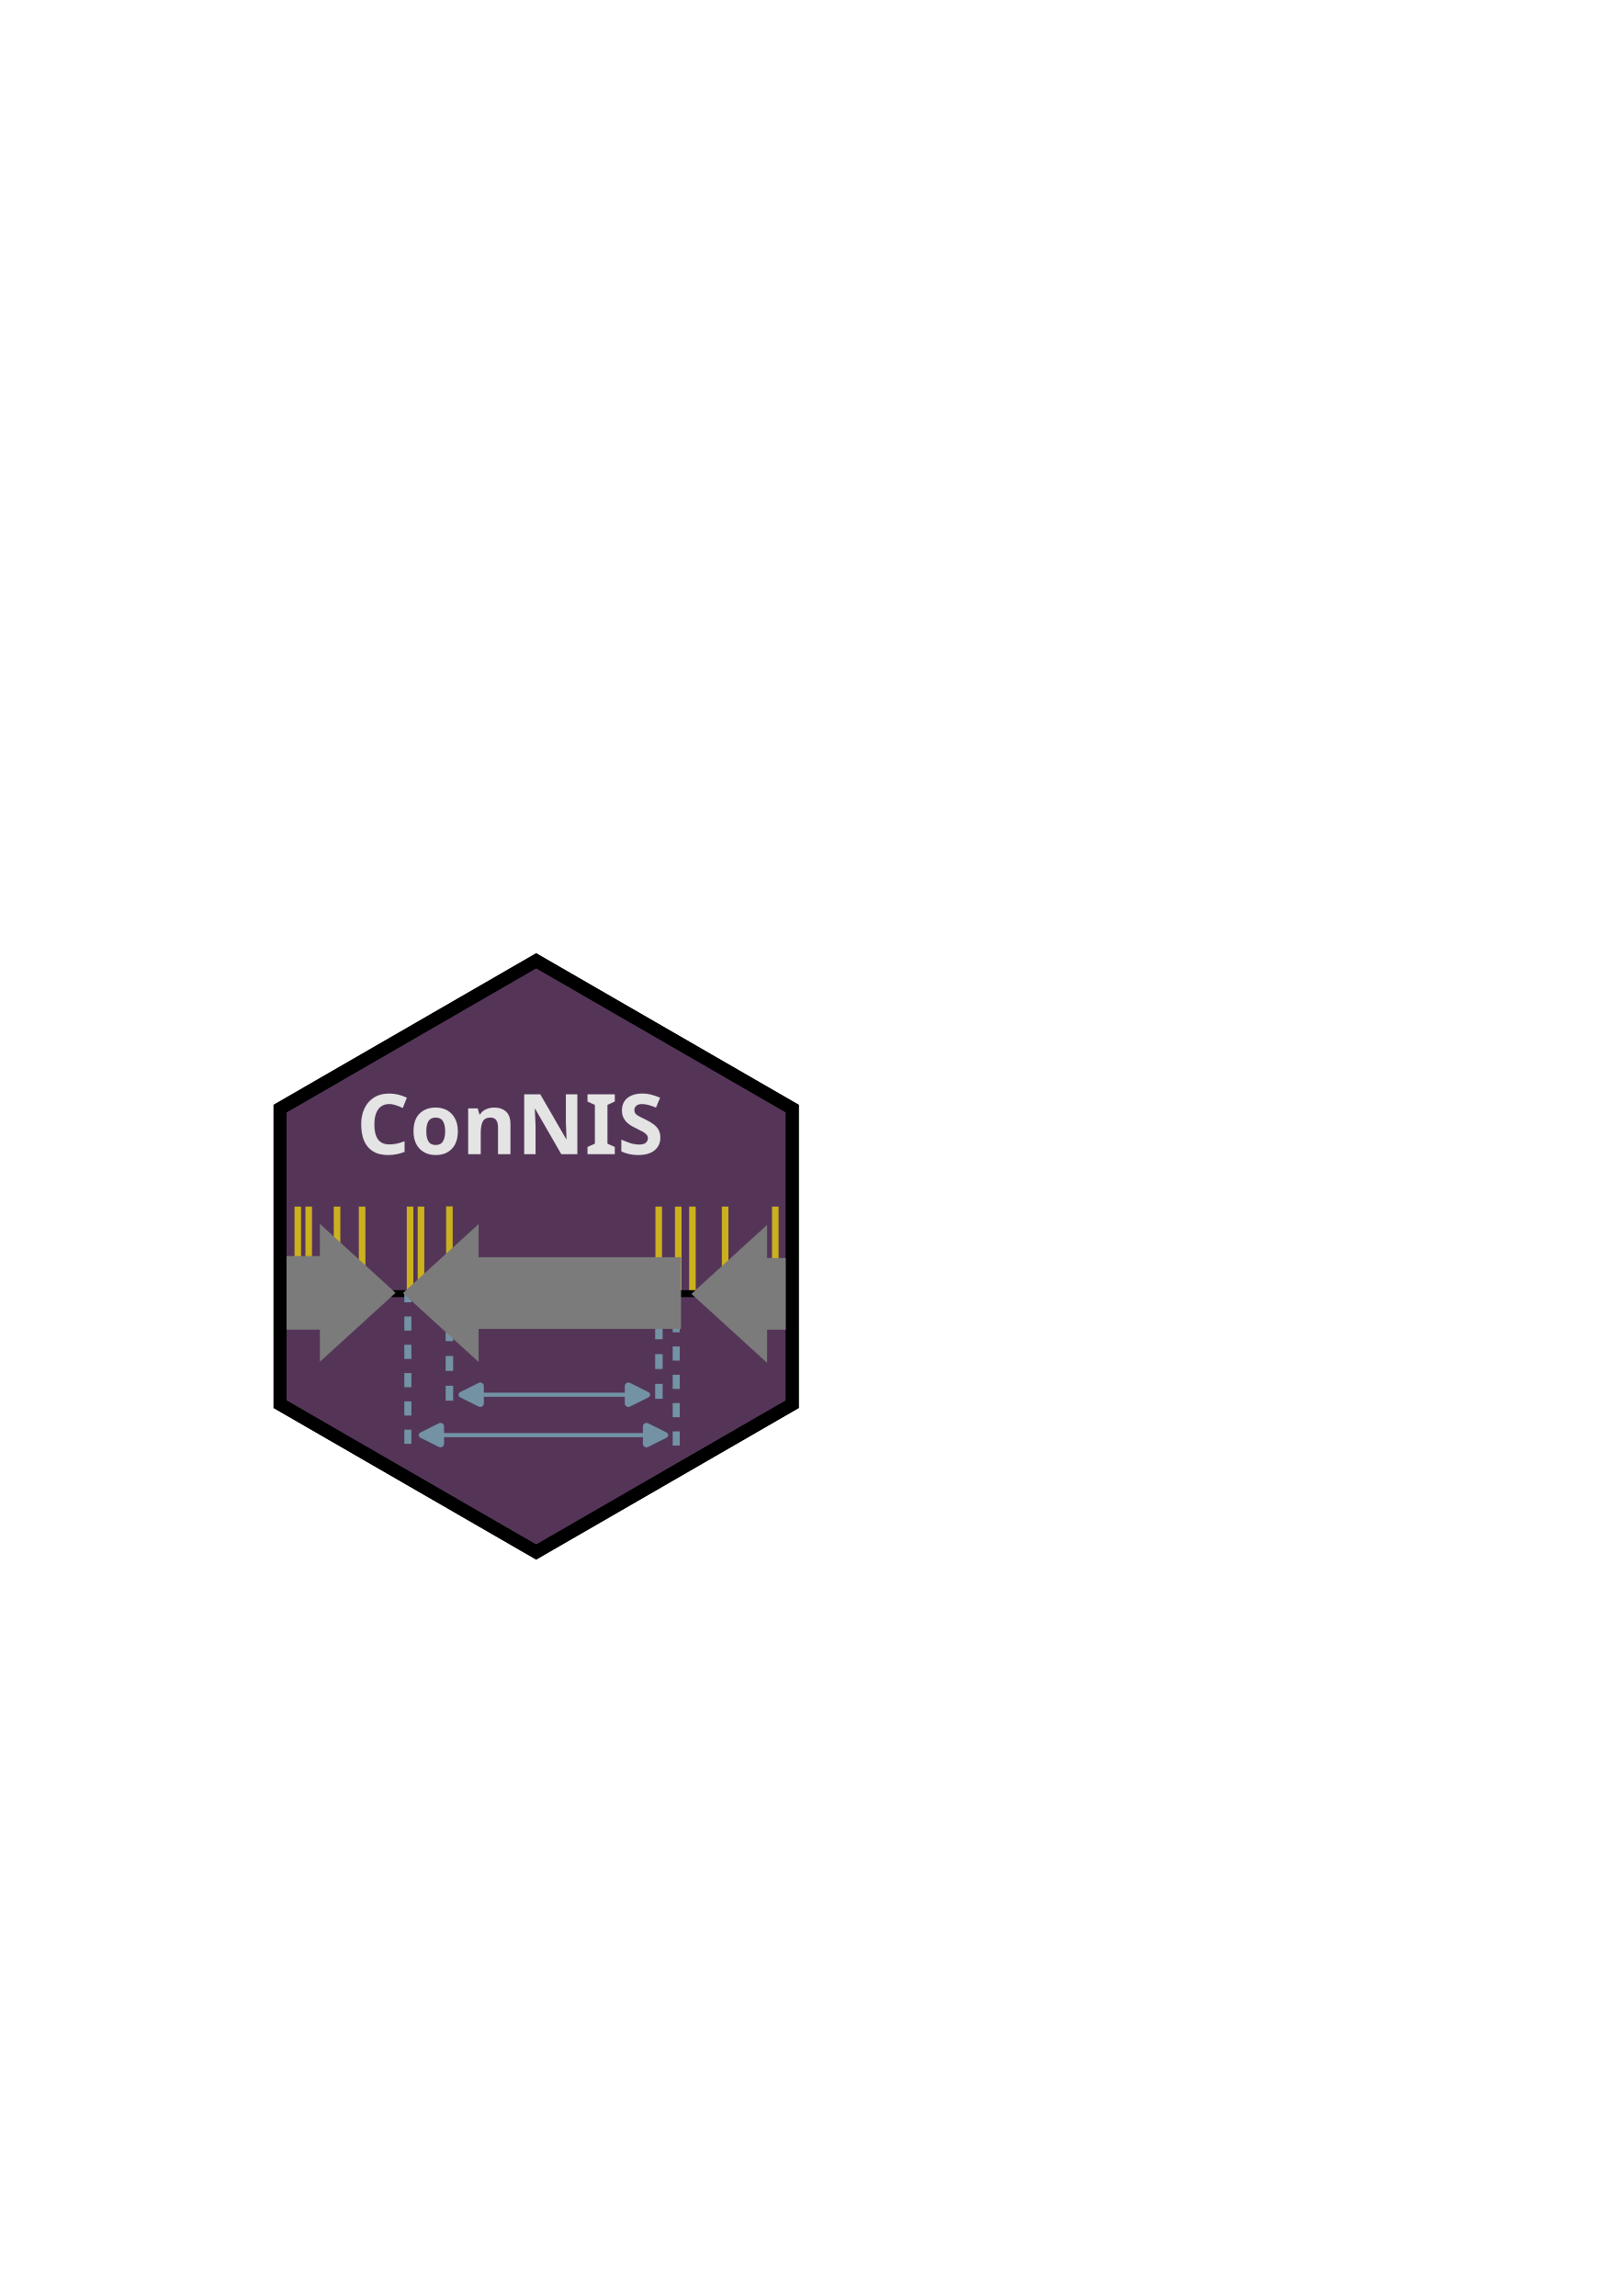
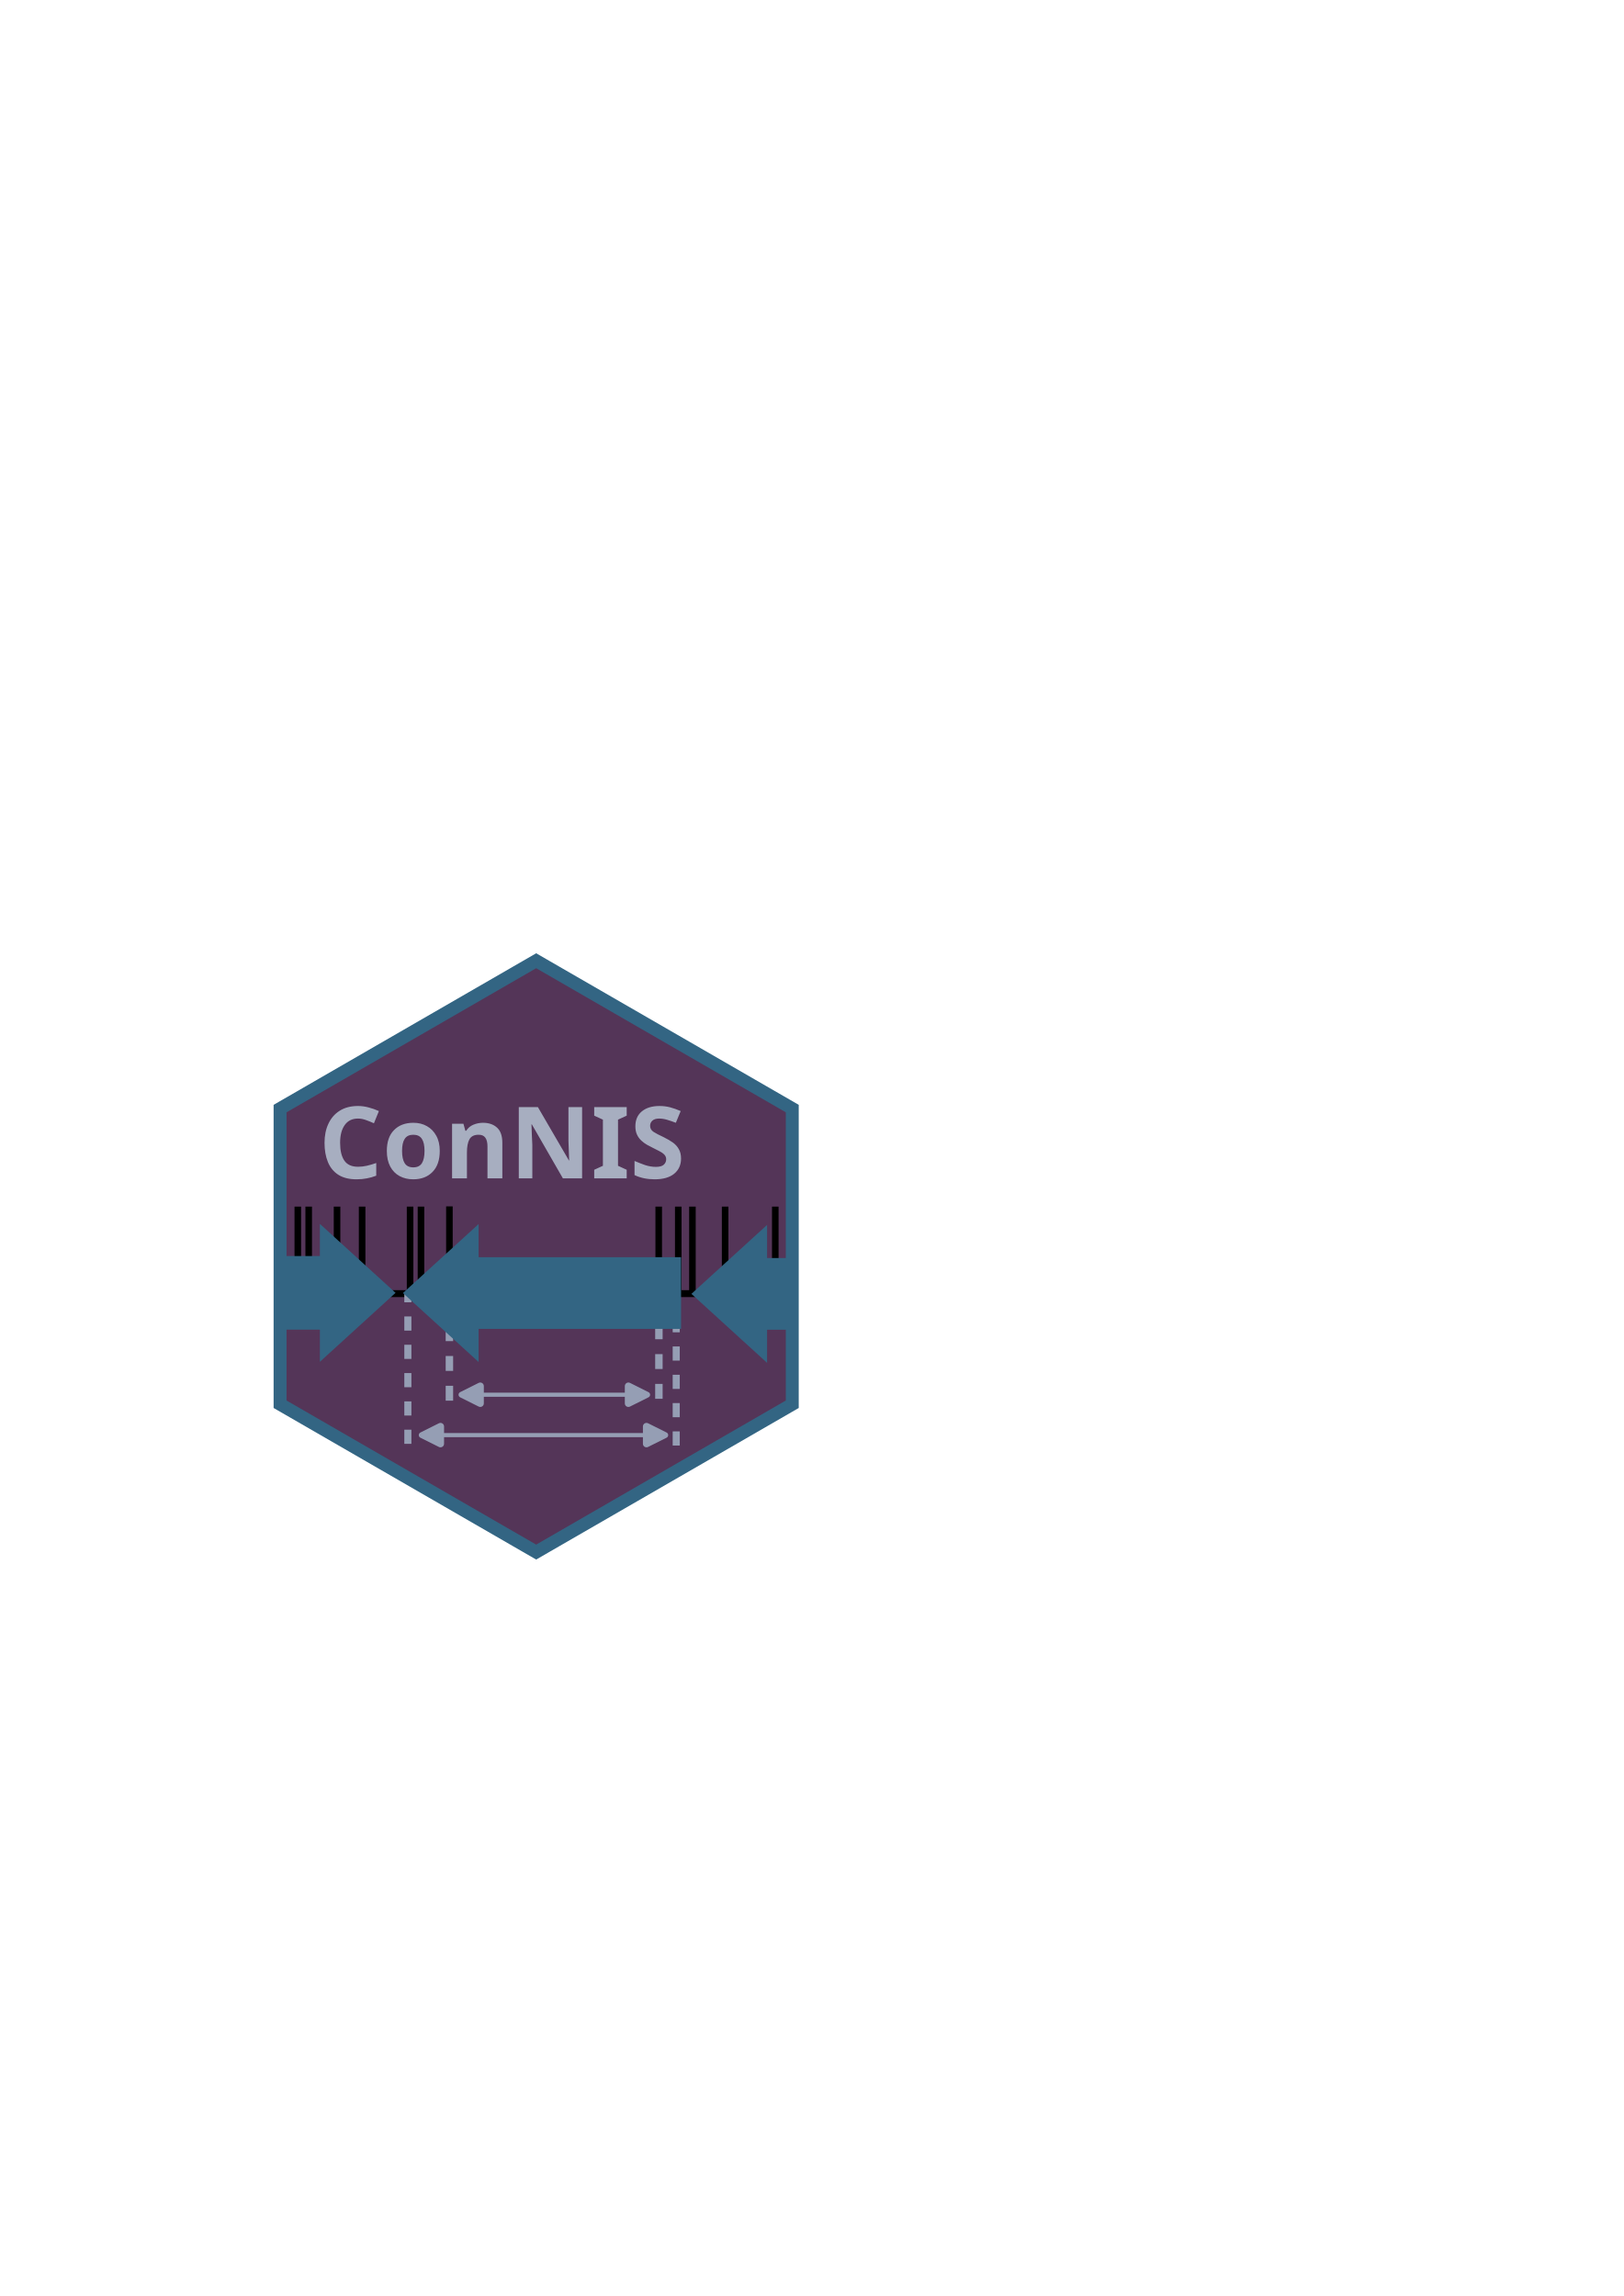
<svg xmlns="http://www.w3.org/2000/svg" width="210mm" height="297mm" viewBox="0 0 210 297" version="1.1" id="svg1">
  <defs id="defs1">
    <marker style="overflow:visible" id="marker7" refX="0" refY="0" orient="auto-start-reverse" markerWidth="1" markerHeight="1" viewBox="0 0 1 1" preserveAspectRatio="xMidYMid">
      <path transform="scale(0.7)" d="m -0.211,-4.106 6.422,3.211 a 1,1 90 0 1 0,1.789 L -0.211,4.106 A 1.236,1.236 31.717 0 1 -2,3 v -6 a 1.236,1.236 148.283 0 1 1.789,-1.106 z" style="fill:context-stroke;fill-rule:evenodd;stroke:none" id="path7" />
    </marker>
    <marker style="overflow:visible" id="RoundedArrow" refX="0" refY="0" orient="auto-start-reverse" markerWidth="1" markerHeight="1" viewBox="0 0 1 1" preserveAspectRatio="xMidYMid">
      <path transform="scale(0.7)" d="m -0.211,-4.106 6.422,3.211 a 1,1 90 0 1 0,1.789 L -0.211,4.106 A 1.236,1.236 31.717 0 1 -2,3 v -6 a 1.236,1.236 148.283 0 1 1.789,-1.106 z" style="fill:context-stroke;fill-rule:evenodd;stroke:none" id="path8" />
    </marker>
    <marker style="overflow:visible" id="RoundedArrow-2" refX="0" refY="0" orient="auto-start-reverse" markerWidth="1" markerHeight="1" viewBox="0 0 1 1" preserveAspectRatio="xMidYMid">
      <path transform="scale(0.7)" d="m -0.211,-4.106 6.422,3.211 a 1,1 90 0 1 0,1.789 L -0.211,4.106 A 1.236,1.236 31.717 0 1 -2,3 v -6 a 1.236,1.236 148.283 0 1 1.789,-1.106 z" style="fill:context-stroke;fill-rule:evenodd;stroke:none" id="path8-2" />
    </marker>
    <marker style="overflow:visible" id="marker7-6" refX="0" refY="0" orient="auto-start-reverse" markerWidth="1" markerHeight="1" viewBox="0 0 1 1" preserveAspectRatio="xMidYMid">
      <path transform="scale(0.7)" d="m -0.211,-4.106 6.422,3.211 a 1,1 90 0 1 0,1.789 L -0.211,4.106 A 1.236,1.236 31.717 0 1 -2,3 v -6 a 1.236,1.236 148.283 0 1 1.789,-1.106 z" style="fill:context-stroke;fill-rule:evenodd;stroke:none" id="path7-7" />
    </marker>
  </defs>
  <g id="layer1">
-     <path style="fill:#543558;fill-opacity:1;stroke:#000000;stroke-width:3.141;stroke-dasharray:none;stroke-opacity:1" id="path4" d="m 100.719,164.09 -62.156,35.886 -62.156,-35.886 0,-71.772 62.156,-35.886 62.156,35.886 z" transform="matrix(0.5328869,0,0,0.5328869,48.79557,94.20558)" />
-     <g id="g9" style="stroke:#cbb11d;stroke-opacity:1" transform="matrix(0.5328869,0,0,0.5328869,16.52921,61.30436)">
-       <path style="fill:none;stroke:#cbb11d;stroke-width:1.594;stroke-linecap:butt;stroke-linejoin:miter;stroke-dasharray:none;stroke-opacity:1" d="M 144.976,199.104 V 177.857" id="path5-4-7-7" />
-       <path style="fill:none;stroke:#cbb11d;stroke-width:1.594;stroke-linecap:butt;stroke-linejoin:miter;stroke-dasharray:none;stroke-opacity:1" d="M 71.157,199.104 V 177.857" id="path5-4-7-8" />
-       <path style="fill:none;stroke:#cbb11d;stroke-width:1.594;stroke-linecap:butt;stroke-linejoin:miter;stroke-dasharray:none;stroke-opacity:1" d="M 128.855,199.104 V 177.857" id="path5-4-7-8-3" />
-       <path style="fill:none;stroke:#cbb11d;stroke-width:1.594;stroke-linecap:butt;stroke-linejoin:miter;stroke-dasharray:none;stroke-opacity:1" d="M 133.599,199.104 V 177.857" id="path5-4-7-4" />
-       <path style="fill:#a18e5d;fill-opacity:1;stroke:#cbb11d;stroke-width:1.594;stroke-linecap:butt;stroke-linejoin:miter;stroke-dasharray:none;stroke-opacity:1" d="M 157.147,199.104 V 177.857" id="path5-4-7-74" />
-       <path style="fill:none;stroke:#cbb11d;stroke-width:1.594;stroke-linecap:butt;stroke-linejoin:miter;stroke-dasharray:none;stroke-opacity:1" d="M 50.784,199.104 V 177.857" id="path5-4-7-563" />
-       <path style="fill:none;stroke:#cbb11d;stroke-width:1.594;stroke-linecap:butt;stroke-linejoin:miter;stroke-dasharray:none;stroke-opacity:1" d="M 68.511,199.104 V 177.857" id="path5-4-7-84" />
-       <path style="fill:none;stroke:#cbb11d;stroke-width:1.594;stroke-linecap:butt;stroke-linejoin:miter;stroke-dasharray:none;stroke-opacity:1" d="M 78.055,199.047 V 177.8" id="path5-4-7-84-7" />
-       <path style="fill:none;stroke:#cbb11d;stroke-width:1.594;stroke-linecap:butt;stroke-linejoin:miter;stroke-dasharray:none;stroke-opacity:1" d="M 41.259,199.104 V 177.857" id="path5-4-7-40" />
-       <path style="fill:none;stroke:#cbb11d;stroke-width:1.594;stroke-linecap:butt;stroke-linejoin:miter;stroke-dasharray:none;stroke-opacity:1" d="M 137.038,199.104 V 177.857" id="path5-4-7-75" />
-       <path style="fill:none;stroke:#cbb11d;stroke-width:1.594;stroke-linecap:butt;stroke-linejoin:miter;stroke-dasharray:none;stroke-opacity:1" d="M 43.905,199.104 V 177.857" id="path5-4-7-756" />
-       <path style="fill:none;stroke:#cbb11d;stroke-width:1.594;stroke-linecap:butt;stroke-linejoin:miter;stroke-dasharray:none;stroke-opacity:1" d="M 56.87,199.104 V 177.857" id="path5-4-7-48" />
+     <path style="fill:#543558;fill-opacity:1;stroke:none;stroke-width:3.141;stroke-dasharray:none;stroke-opacity:1" id="path4" d="m 100.719,164.09 -62.156,35.886 -62.156,-35.886 0,-71.772 62.156,-35.886 62.156,35.886 z" transform="matrix(0.5328869,0,0,0.5328869,48.79557,94.20558)" />
+     <g id="g9" style="stroke:#000000;stroke-opacity:1" transform="matrix(0.5328869,0,0,0.5328869,16.52921,61.30436)">
+       <path style="fill:none;stroke:#000000;stroke-width:1.594;stroke-linecap:butt;stroke-linejoin:miter;stroke-dasharray:none;stroke-opacity:1" d="M 144.976,199.104 V 177.857" id="path5-4-7-7" />
+       <path style="fill:none;stroke:#000000;stroke-width:1.594;stroke-linecap:butt;stroke-linejoin:miter;stroke-dasharray:none;stroke-opacity:1" d="M 71.157,199.104 V 177.857" id="path5-4-7-8" />
+       <path style="fill:none;stroke:#000000;stroke-width:1.594;stroke-linecap:butt;stroke-linejoin:miter;stroke-dasharray:none;stroke-opacity:1" d="M 128.855,199.104 V 177.857" id="path5-4-7-8-3" />
+       <path style="fill:none;stroke:#000000;stroke-width:1.594;stroke-linecap:butt;stroke-linejoin:miter;stroke-dasharray:none;stroke-opacity:1" d="M 133.599,199.104 V 177.857" id="path5-4-7-4" />
+       <path style="fill:#a18e5d;fill-opacity:1;stroke:#000000;stroke-width:1.594;stroke-linecap:butt;stroke-linejoin:miter;stroke-dasharray:none;stroke-opacity:1" d="M 157.147,199.104 V 177.857" id="path5-4-7-74" />
+       <path style="fill:none;stroke:#000000;stroke-width:1.594;stroke-linecap:butt;stroke-linejoin:miter;stroke-dasharray:none;stroke-opacity:1" d="M 50.784,199.104 V 177.857" id="path5-4-7-563" />
+       <path style="fill:none;stroke:#000000;stroke-width:1.594;stroke-linecap:butt;stroke-linejoin:miter;stroke-dasharray:none;stroke-opacity:1" d="M 68.511,199.104 V 177.857" id="path5-4-7-84" />
+       <path style="fill:none;stroke:#000000;stroke-width:1.594;stroke-linecap:butt;stroke-linejoin:miter;stroke-dasharray:none;stroke-opacity:1" d="M 78.055,199.047 V 177.8" id="path5-4-7-84-7" />
+       <path style="fill:none;stroke:#000000;stroke-width:1.594;stroke-linecap:butt;stroke-linejoin:miter;stroke-dasharray:none;stroke-opacity:1" d="M 41.259,199.104 V 177.857" id="path5-4-7-40" />
+       <path style="fill:none;stroke:#000000;stroke-width:1.594;stroke-linecap:butt;stroke-linejoin:miter;stroke-dasharray:none;stroke-opacity:1" d="M 137.038,199.104 V 177.857" id="path5-4-7-75" />
+       <path style="fill:none;stroke:#000000;stroke-width:1.594;stroke-linecap:butt;stroke-linejoin:miter;stroke-dasharray:none;stroke-opacity:1" d="M 43.905,199.104 V 177.857" id="path5-4-7-756" />
+       <path style="fill:none;stroke:#000000;stroke-width:1.594;stroke-linecap:butt;stroke-linejoin:miter;stroke-dasharray:none;stroke-opacity:1" d="M 56.87,199.104 V 177.857" id="path5-4-7-48" />
    </g>
    <path style="fill:none;stroke:#000000;stroke-width:0.896;stroke-linecap:butt;stroke-linejoin:miter;stroke-dasharray:none;stroke-opacity:1" d="M 36.293,167.337 H 102.703" id="path5" />
-     <g id="g11" style="stroke:#7393a5;stroke-opacity:1">
-       <path style="fill:none;stroke:#7393a5;stroke-width:0.963;stroke-linecap:butt;stroke-linejoin:miter;stroke-dasharray:1.926, 1.926;stroke-dashoffset:0;stroke-opacity:1" d="M 85.218,180.941 V 166.383" id="path5-4-7-46" />
-       <path style="fill:none;stroke:#7393a5;stroke-width:0.963;stroke-linecap:butt;stroke-linejoin:miter;stroke-dasharray:1.926, 1.926;stroke-dashoffset:0;stroke-opacity:1" d="M 58.124,181.185 V 166.626" id="path5-4-7-84-7-1" />
-       <path style="fill:none;stroke:#7393a5;stroke-width:0.915;stroke-linecap:butt;stroke-linejoin:miter;stroke-dasharray:1.831, 1.831;stroke-dashoffset:0;stroke-opacity:1" d="M 87.458,186.988 V 167.208" id="path5-4-7-46-3" />
-       <path style="fill:none;stroke:#7393a5;stroke-width:0.915;stroke-linecap:butt;stroke-linejoin:miter;stroke-dasharray:1.831, 1.831;stroke-dashoffset:0;stroke-opacity:1" d="M 52.75,186.769 V 167.322" id="path5-4-7-84-7-1-4" />
-       <path style="fill:none;stroke:#7393a5;stroke-width:0.533;stroke-linecap:butt;stroke-linejoin:miter;stroke-dasharray:none;stroke-opacity:1;marker-start:url(#RoundedArrow);marker-end:url(#marker7)" d="M 61.83,180.416 H 81.557" id="path6" />
-       <path style="fill:none;stroke:#7393a5;stroke-width:0.533;stroke-linecap:butt;stroke-linejoin:miter;stroke-dasharray:none;stroke-opacity:1;marker-start:url(#RoundedArrow-2);marker-end:url(#marker7-6)" d="M 56.686,185.639 H 83.897" id="path6-1" />
+     <g id="g13" style="stroke:#959eb4;stroke-opacity:1">
+       <path style="fill:none;stroke:#959eb4;stroke-width:0.963;stroke-linecap:butt;stroke-linejoin:miter;stroke-dasharray:1.926, 1.926;stroke-dashoffset:0;stroke-opacity:1" d="M 85.218,180.941 V 166.383" id="path5-4-7-46" />
+       <path style="fill:none;stroke:#959eb4;stroke-width:0.963;stroke-linecap:butt;stroke-linejoin:miter;stroke-dasharray:1.926, 1.926;stroke-dashoffset:0;stroke-opacity:1" d="M 58.124,181.185 V 166.626" id="path5-4-7-84-7-1" />
+       <path style="fill:none;stroke:#959eb4;stroke-width:0.533;stroke-linecap:butt;stroke-linejoin:miter;stroke-dasharray:none;stroke-opacity:1;marker-start:url(#RoundedArrow);marker-end:url(#marker7)" d="M 61.83,180.416 H 81.557" id="path6" />
    </g>
-     <g id="g10" style="fill:#7b7b7b;fill-opacity:1" transform="matrix(0.5328869,0,0,0.5328869,16.52921,61.30436)">
-       <path style="fill:#7b7b7b;fill-opacity:1;stroke:none;stroke-width:1.341;stroke-opacity:1" id="path3" d="m 170.601,58.859 -61.565,35.545 0,-71.09 z" transform="matrix(-0.2983281,0,0,-0.4710169,117.6703,226.5574)" />
-       <rect style="fill:#7b7b7b;fill-opacity:1;stroke:none;stroke-width:0.636;stroke-opacity:1" id="rect4" width="49.738" height="17.402" x="84.54" y="190.133" />
-       <path style="fill:#7b7b7b;fill-opacity:1;stroke:none;stroke-width:1.341;stroke-opacity:1" id="path3-1" d="m 170.601,58.859 -61.565,35.545 0,-71.09 z" transform="matrix(-0.2983281,0,0,-0.4710169,187.6846,226.7636)" />
-       <rect style="fill:#7b7b7b;fill-opacity:1;stroke:none;stroke-width:0.225;stroke-opacity:1" id="rect4-2" width="6.205" height="17.402" x="154.554" y="190.339" />
-       <path style="fill:#7b7b7b;fill-opacity:1;stroke:none;stroke-width:1.341;stroke-opacity:1" id="path3-9" d="m 170.601,58.859 -61.565,35.545 0,-71.09 z" transform="matrix(0.2983281,0,0,0.4710169,14.08986,171.0628)" />
-       <rect style="fill:#7b7b7b;fill-opacity:1;stroke:none;stroke-width:0.271;stroke-opacity:1" id="rect4-97" width="8.782" height="17.863" x="38.045" y="189.855" />
+     <g id="g12" style="stroke:#959eb4;stroke-opacity:1">
+       <path style="fill:none;stroke:#959eb4;stroke-width:0.915;stroke-linecap:butt;stroke-linejoin:miter;stroke-dasharray:1.831, 1.831;stroke-dashoffset:0;stroke-opacity:1" d="M 87.458,186.988 V 167.208" id="path5-4-7-46-3" />
+       <path style="fill:none;stroke:#959eb4;stroke-width:0.915;stroke-linecap:butt;stroke-linejoin:miter;stroke-dasharray:1.831, 1.831;stroke-dashoffset:0;stroke-opacity:1" d="M 52.75,186.769 V 167.322" id="path5-4-7-84-7-1-4" />
+       <path style="fill:none;stroke:#959eb4;stroke-width:0.533;stroke-linecap:butt;stroke-linejoin:miter;stroke-dasharray:none;stroke-opacity:1;marker-start:url(#RoundedArrow-2);marker-end:url(#marker7-6)" d="M 56.686,185.639 H 83.897" id="path6-1" />
    </g>
-     <text xml:space="preserve" style="font-style:normal;font-variant:normal;font-weight:bold;font-stretch:normal;font-size:10.841px;line-height:1.25;font-family:sans-serif;-inkscape-font-specification:'sans-serif Bold';fill:#e4e4e4;fill-opacity:1;stroke-width:0.886;stroke-dasharray:none" x="46.09" y="149.298" id="text9">
-       <tspan id="tspan9" style="font-style:normal;font-variant:normal;font-weight:bold;font-stretch:normal;font-family:sans-serif;-inkscape-font-specification:'sans-serif Bold';fill:#e4e4e4;fill-opacity:1;stroke-width:0.886;stroke-dasharray:none" x="46.09" y="149.298">ConNIS</tspan>
+     <g id="g10" style="fill:#336583;fill-opacity:1" transform="matrix(0.5328869,0,0,0.5328869,16.52921,61.30436)">
+       <path style="fill:#336583;fill-opacity:1;stroke:none;stroke-width:1.341;stroke-opacity:1" id="path3" d="m 170.601,58.859 -61.565,35.545 0,-71.09 z" transform="matrix(-0.2983281,0,0,-0.4710169,117.6703,226.5574)" />
+       <rect style="fill:#336583;fill-opacity:1;stroke:none;stroke-width:0.636;stroke-opacity:1" id="rect4" width="49.738" height="17.402" x="84.54" y="190.133" />
+       <path style="fill:#336583;fill-opacity:1;stroke:none;stroke-width:1.341;stroke-opacity:1" id="path3-1" d="m 170.601,58.859 -61.565,35.545 0,-71.09 z" transform="matrix(-0.2983281,0,0,-0.4710169,187.6846,226.7636)" />
+       <rect style="fill:#336583;fill-opacity:1;stroke:none;stroke-width:0.225;stroke-opacity:1" id="rect4-2" width="6.205" height="17.402" x="154.554" y="190.339" />
+       <path style="fill:#336583;fill-opacity:1;stroke:none;stroke-width:1.341;stroke-opacity:1" id="path3-9" d="m 170.601,58.859 -61.565,35.545 0,-71.09 z" transform="matrix(0.2983281,0,0,0.4710169,14.08986,171.0628)" />
+       <rect style="fill:#336583;fill-opacity:1;stroke:none;stroke-width:0.271;stroke-opacity:1" id="rect4-97" width="8.782" height="17.863" x="38.045" y="189.855" />
+     </g>
+     <text xml:space="preserve" style="font-style:normal;font-variant:normal;font-weight:bold;font-stretch:normal;font-size:12.921px;line-height:1.25;font-family:sans-serif;-inkscape-font-specification:'sans-serif Bold';fill:#a7aec0;fill-opacity:1;stroke-width:1.056;stroke-dasharray:none" x="41.222" y="152.427" id="text9">
+       <tspan id="tspan9" style="font-style:normal;font-variant:normal;font-weight:bold;font-stretch:normal;font-family:sans-serif;-inkscape-font-specification:'sans-serif Bold';fill:#a7aec0;fill-opacity:1;stroke-width:1.056;stroke-dasharray:none" x="41.222" y="152.427">ConNIS</tspan>
    </text>
-     <path style="fill:none;fill-opacity:1;stroke:#000000;stroke-width:3.141;stroke-dasharray:none;stroke-opacity:1" id="path9" d="m 100.719,164.09 -62.156,35.886 -62.156,-35.886 0,-71.772 62.156,-35.886 62.156,35.886 z" transform="matrix(0.5328869,0,0,0.5328869,48.79557,94.20558)" />
+     <path style="fill:none;fill-opacity:1;stroke:#336583;stroke-width:3.141;stroke-dasharray:none;stroke-opacity:1" id="path9" d="m 100.719,164.09 -62.156,35.886 -62.156,-35.886 0,-71.772 62.156,-35.886 62.156,35.886 z" transform="matrix(0.5328869,0,0,0.5328869,48.79557,94.20558)" />
  </g>
</svg>
